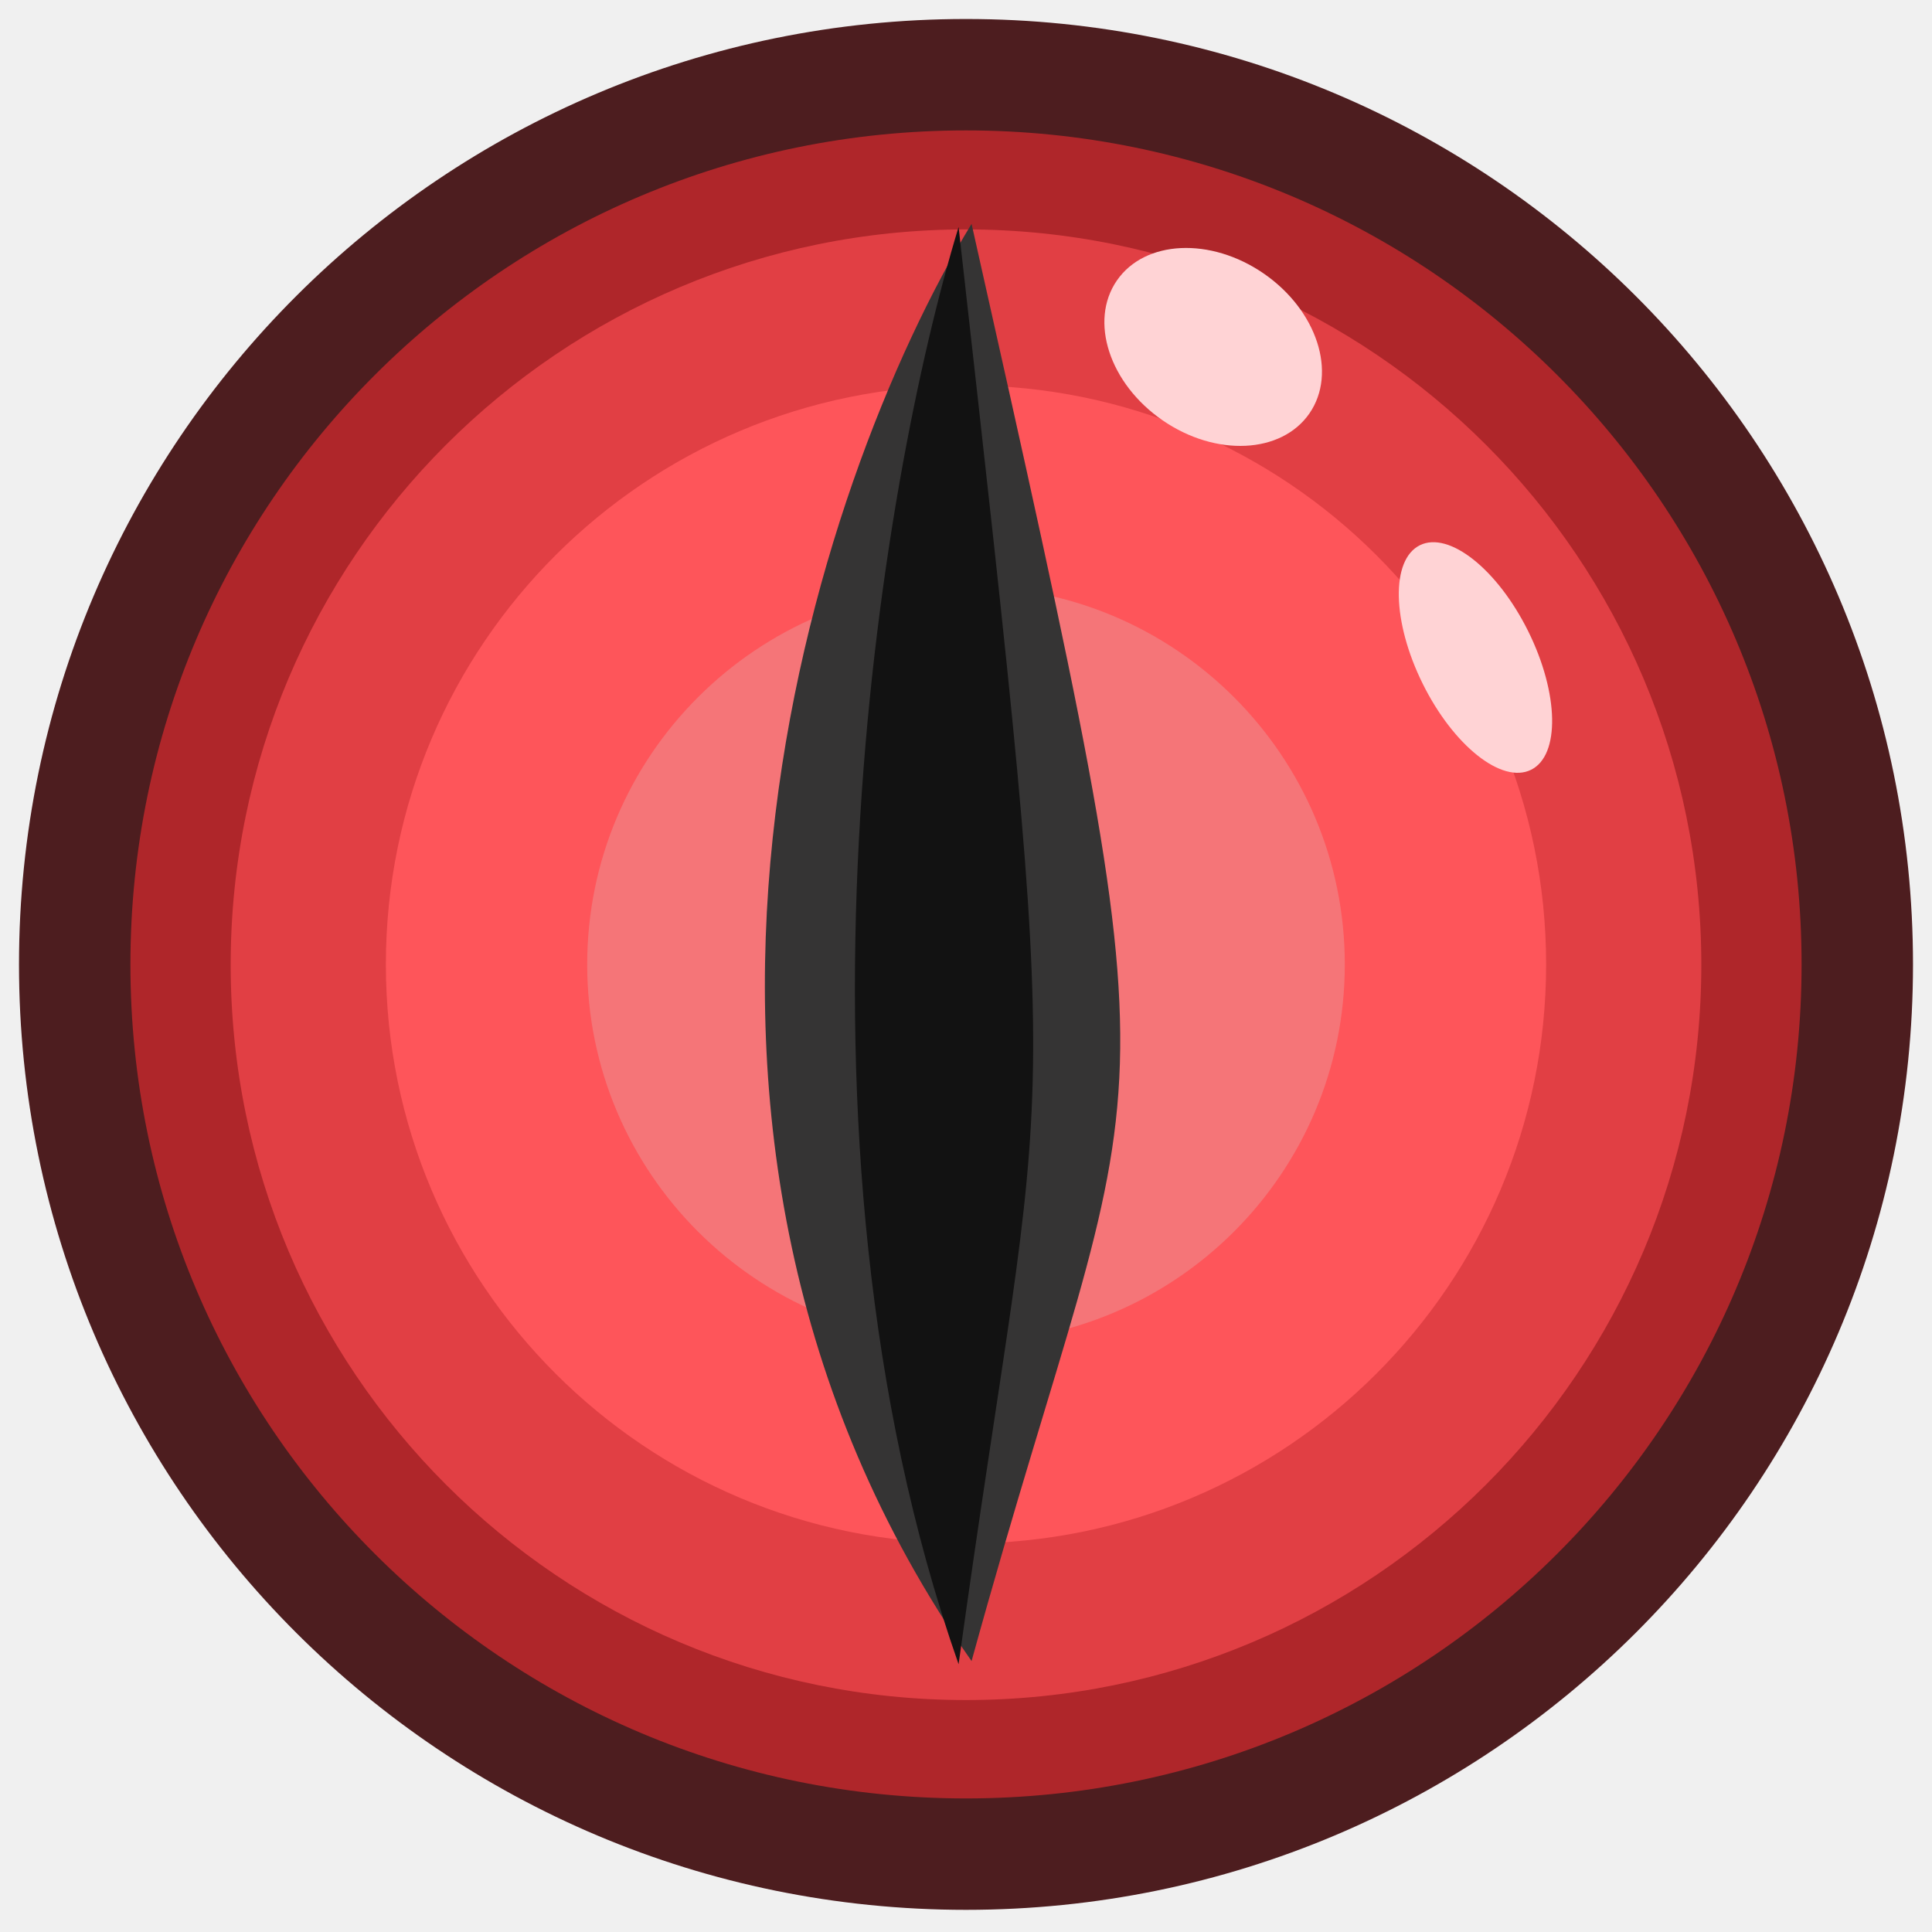
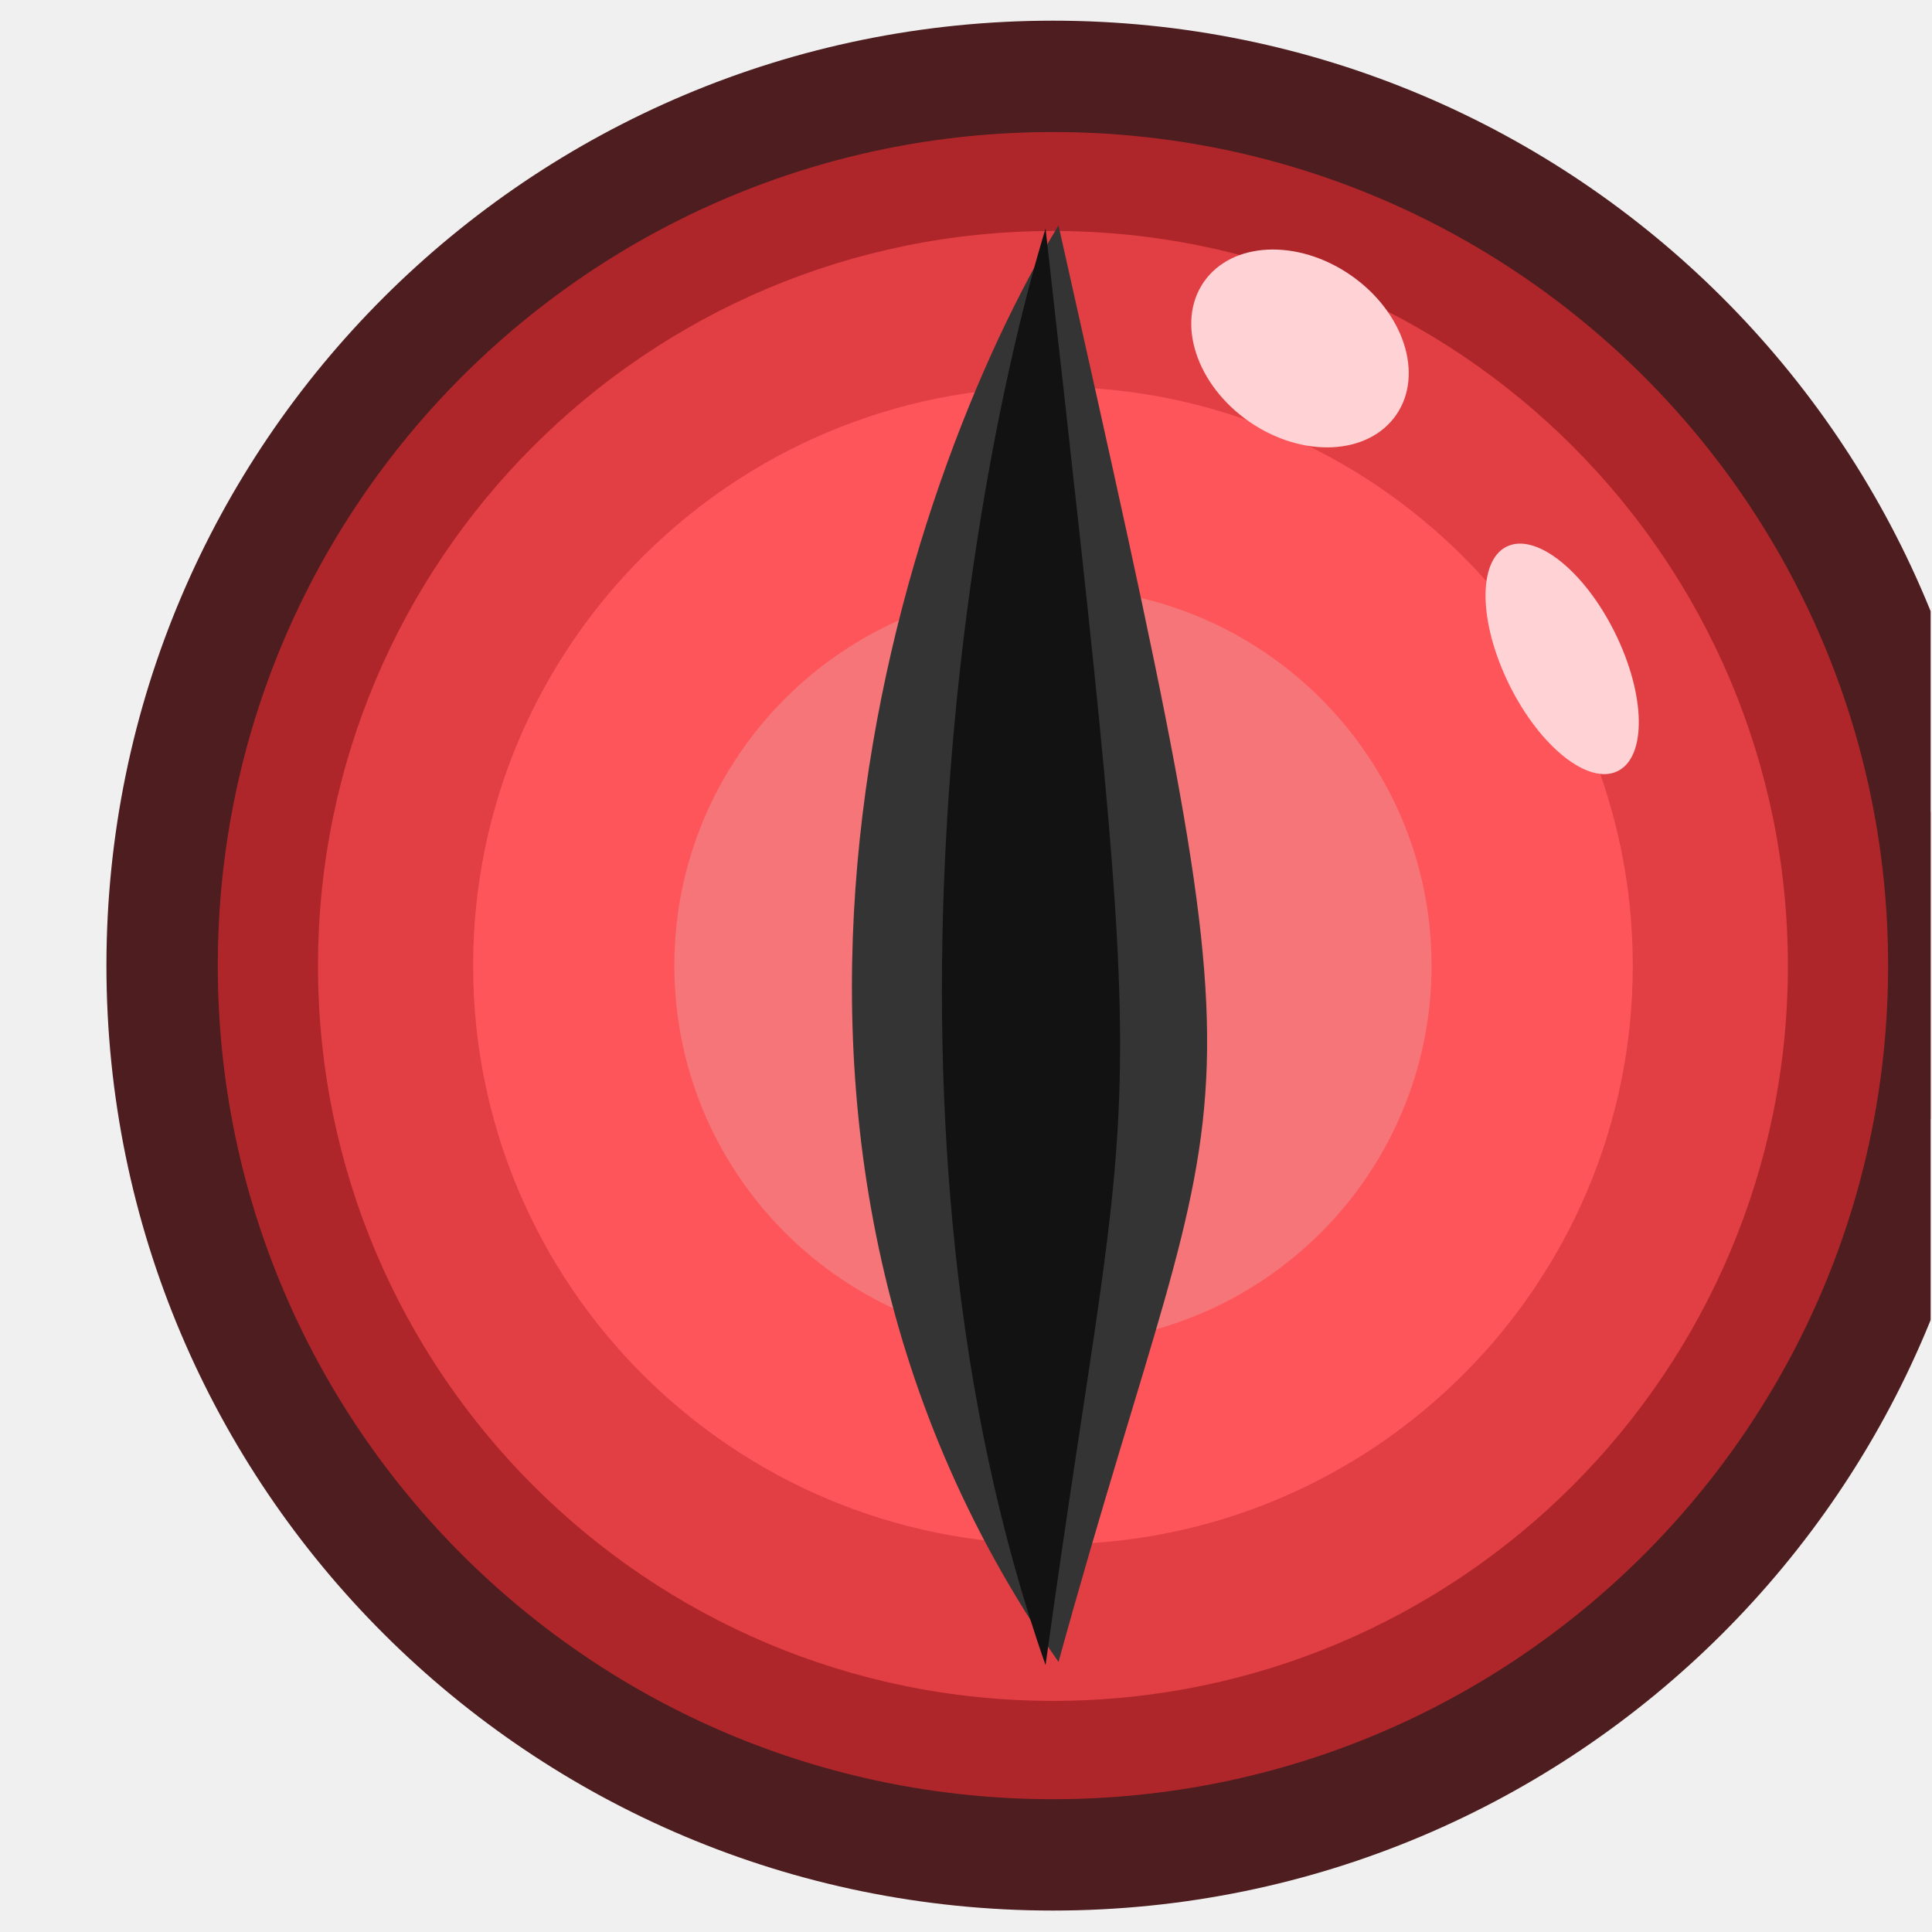
- <svg xmlns="http://www.w3.org/2000/svg" width="400" height="400" viewBox="0 0 400 400" fill="none">
-   <path d="M200 383.878C301.894 383.878 384.533 301.427 384.533 199.672C384.533 97.918 301.894 15.467 200 15.467C98.106 15.467 15.467 97.918 15.467 199.672C15.467 301.427 98.106 383.878 200 383.878Z" fill="#AF262A" stroke="#4D1D1F" stroke-width="23.067" />
-   <circle cx="200" cy="199.738" r="152.24" fill="#E13F44" />
-   <ellipse cx="200" cy="199.672" rx="120.109" ry="119.881" fill="#FE555A" />
-   <ellipse cx="251.175" cy="71.829" rx="18.453" ry="24.22" transform="rotate(-55.3881 251.175 71.8292)" fill="#FFD3D5" />
-   <ellipse cx="305.48" cy="136.13" rx="12.198" ry="25.939" transform="rotate(-26.3384 305.48 136.13)" fill="#FFD3D5" />
-   <ellipse cx="200" cy="199.672" rx="78.427" ry="78.278" fill="#F57578" />
-   <path d="M201.153 46.345C168.86 99.398 123.649 233.185 201.153 343.905C238.06 210.118 246.133 247.025 201.153 46.345Z" fill="#353434" />
-   <path d="M198.466 47C182.267 100.053 159.589 233.84 198.466 344.56C216.979 210.773 221.029 247.68 198.466 47Z" fill="#121212" />
+ <svg xmlns="http://www.w3.org/2000/svg" width="1001" height="1001" viewBox="0 0 1001 1001" fill="none">
+   <g clip-path="url(#clip0_428_1199)">
+     <path d="M545.551 961.042C800.412 961.042 1007.11 754.813 1007.11 500.301C1007.11 245.789 800.412 39.559 545.551 39.559C290.689 39.559 83.99 245.789 83.99 500.301C83.99 754.813 290.689 961.042 545.551 961.042Z" fill="#AF262A" stroke="#4D1D1F" stroke-width="57.695" />
+     <ellipse cx="545.551" cy="500.464" rx="380.788" ry="380.788" fill="#E13F44" />
+     <ellipse cx="545.55" cy="500.301" rx="300.42" ry="299.851" fill="#FE555A" />
+     <ellipse cx="673.552" cy="180.535" rx="46.156" ry="60.58" transform="rotate(-55.3881 673.552 180.535)" fill="#FFD3D5" />
+     <ellipse cx="809.382" cy="341.366" rx="30.511" ry="64.88" transform="rotate(-26.3384 809.382 341.366)" fill="#FFD3D5" />
+     <ellipse cx="545.551" cy="500.301" rx="196.163" ry="195.792" fill="#F57578" />
+     <path d="M548.435 116.793C467.662 249.491 354.58 584.123 548.435 861.06C640.747 526.428 660.941 618.74 548.435 116.793Z" fill="#353434" />
+     <path d="M541.714 118.432C501.197 251.13 444.473 585.762 541.714 862.698C588.019 528.067 598.149 620.379 541.714 118.432Z" fill="#121212" />
+   </g>
+   <defs>
+     <clipPath id="clip0_428_1199">
+       <rect width="1000" height="1000" fill="white" transform="translate(0.281738 0.873535)" />
+     </clipPath>
+   </defs>
</svg>
